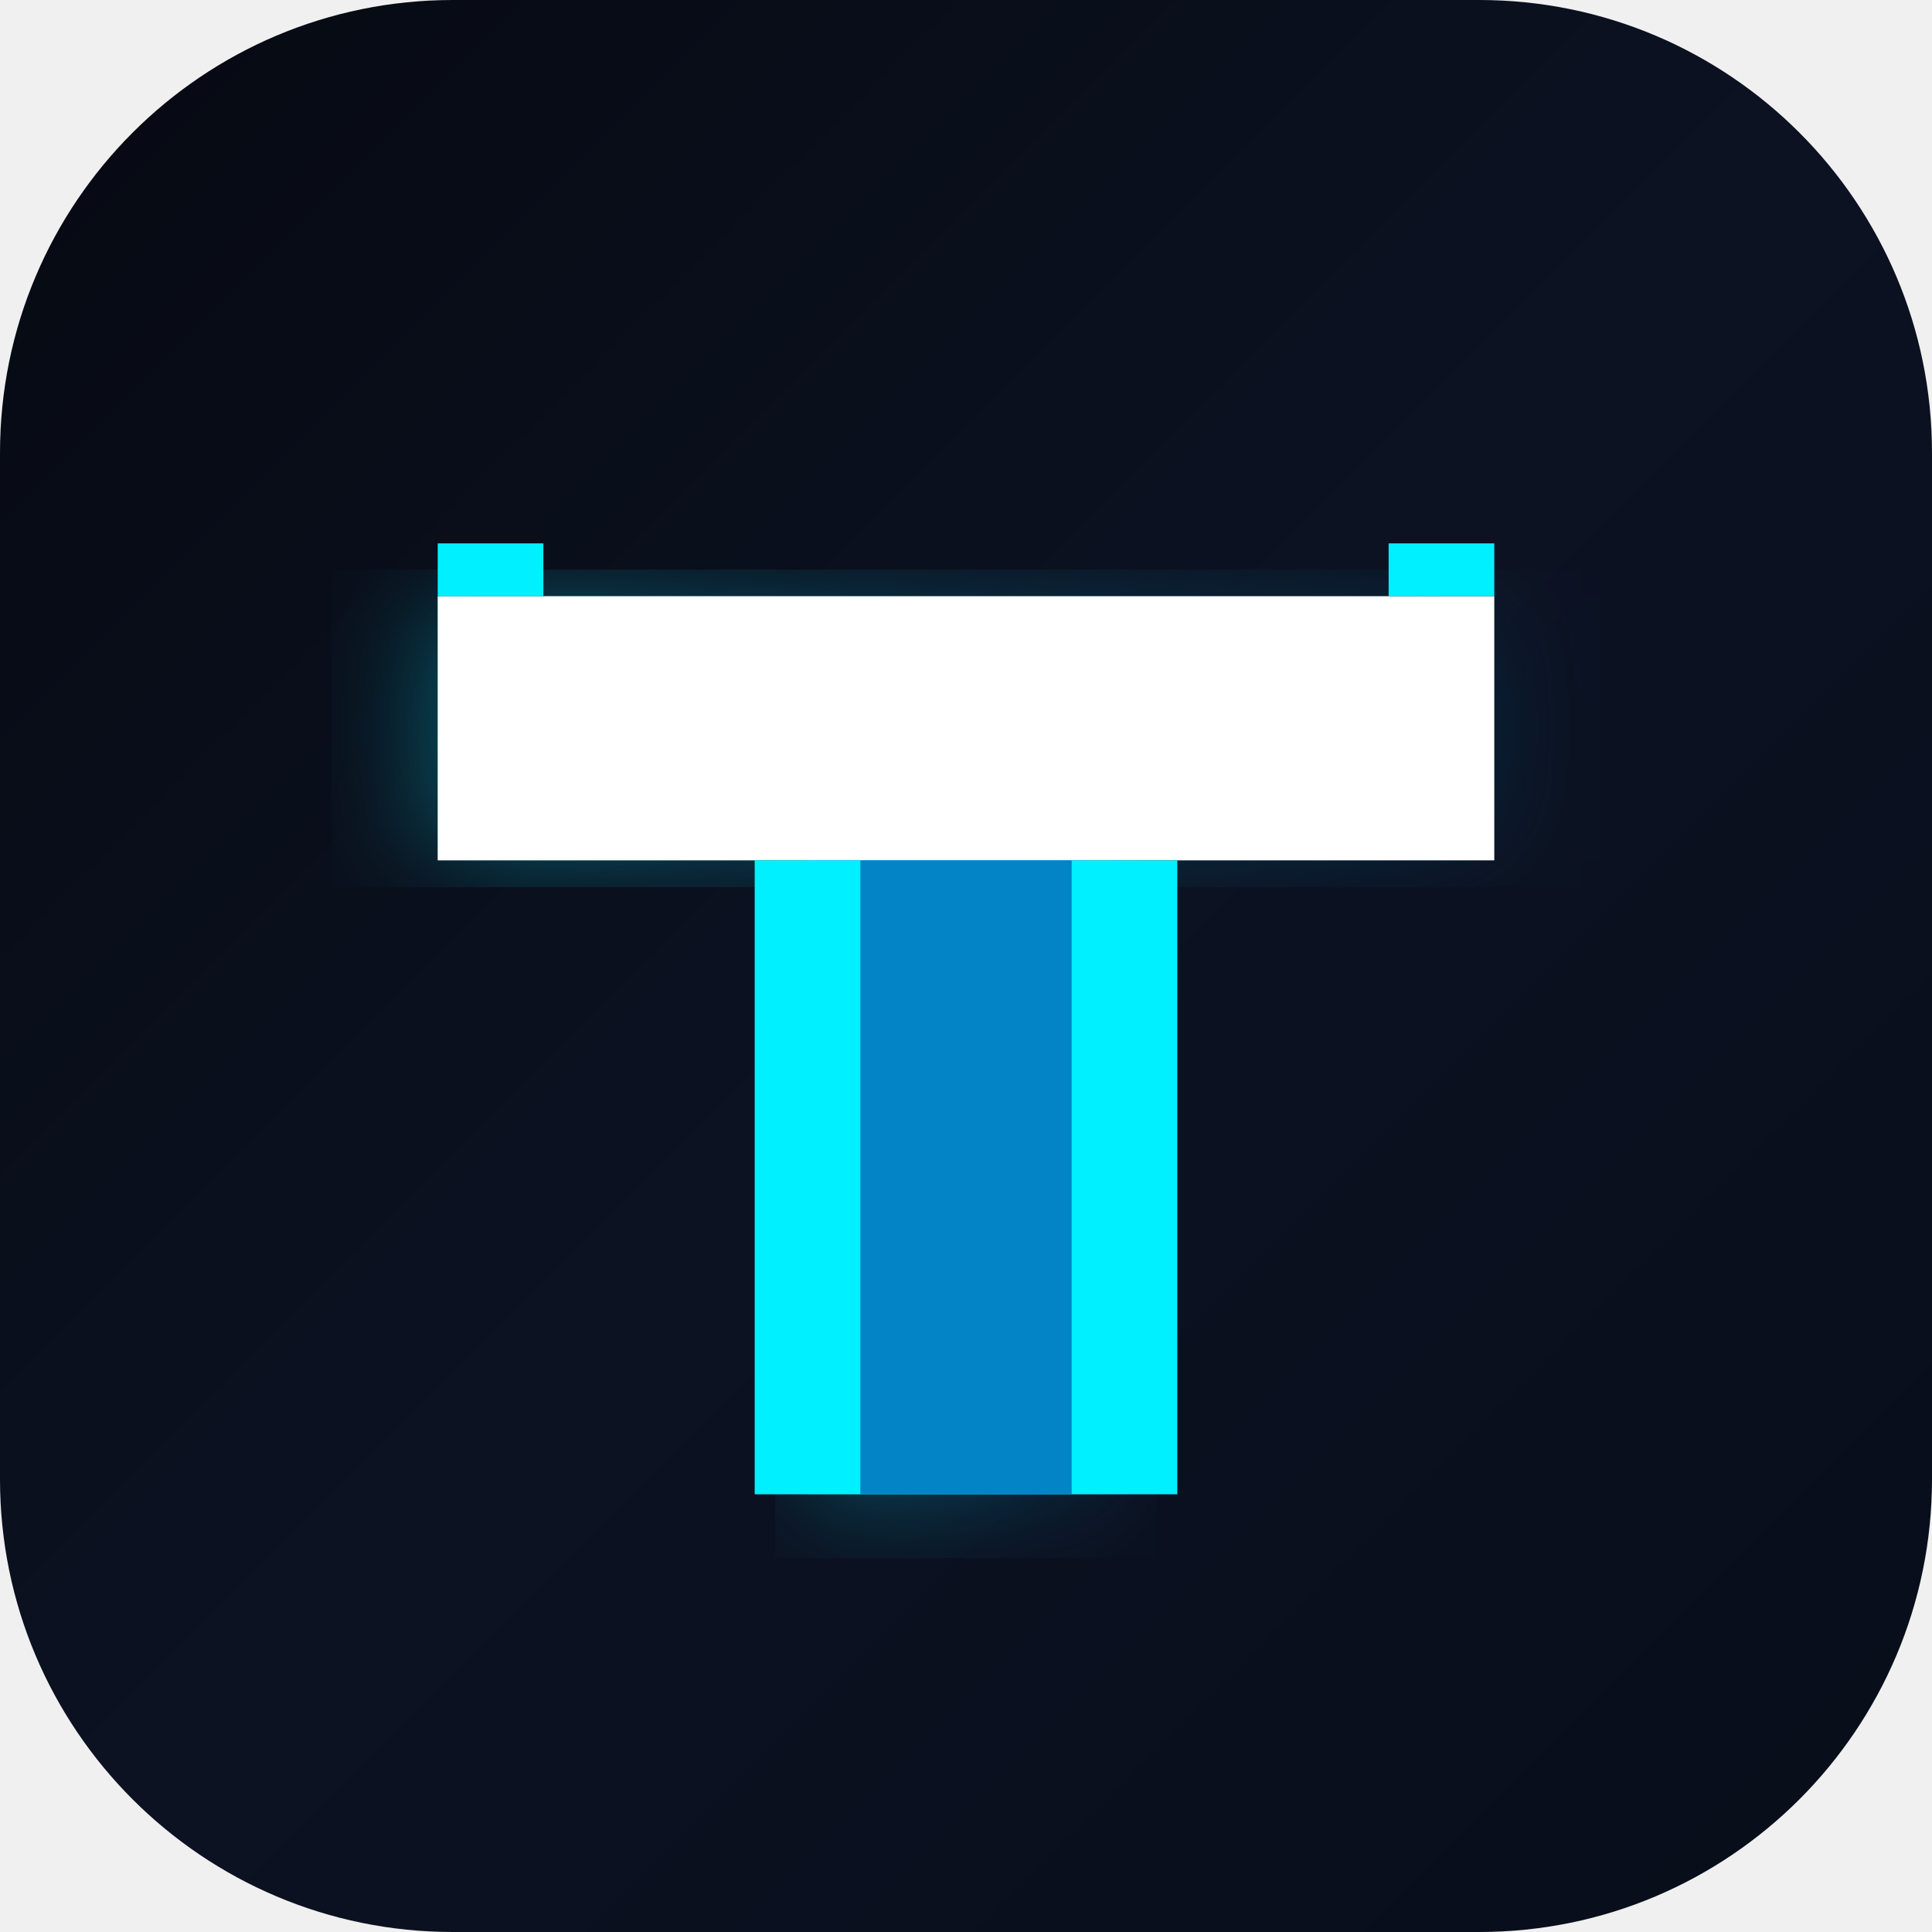
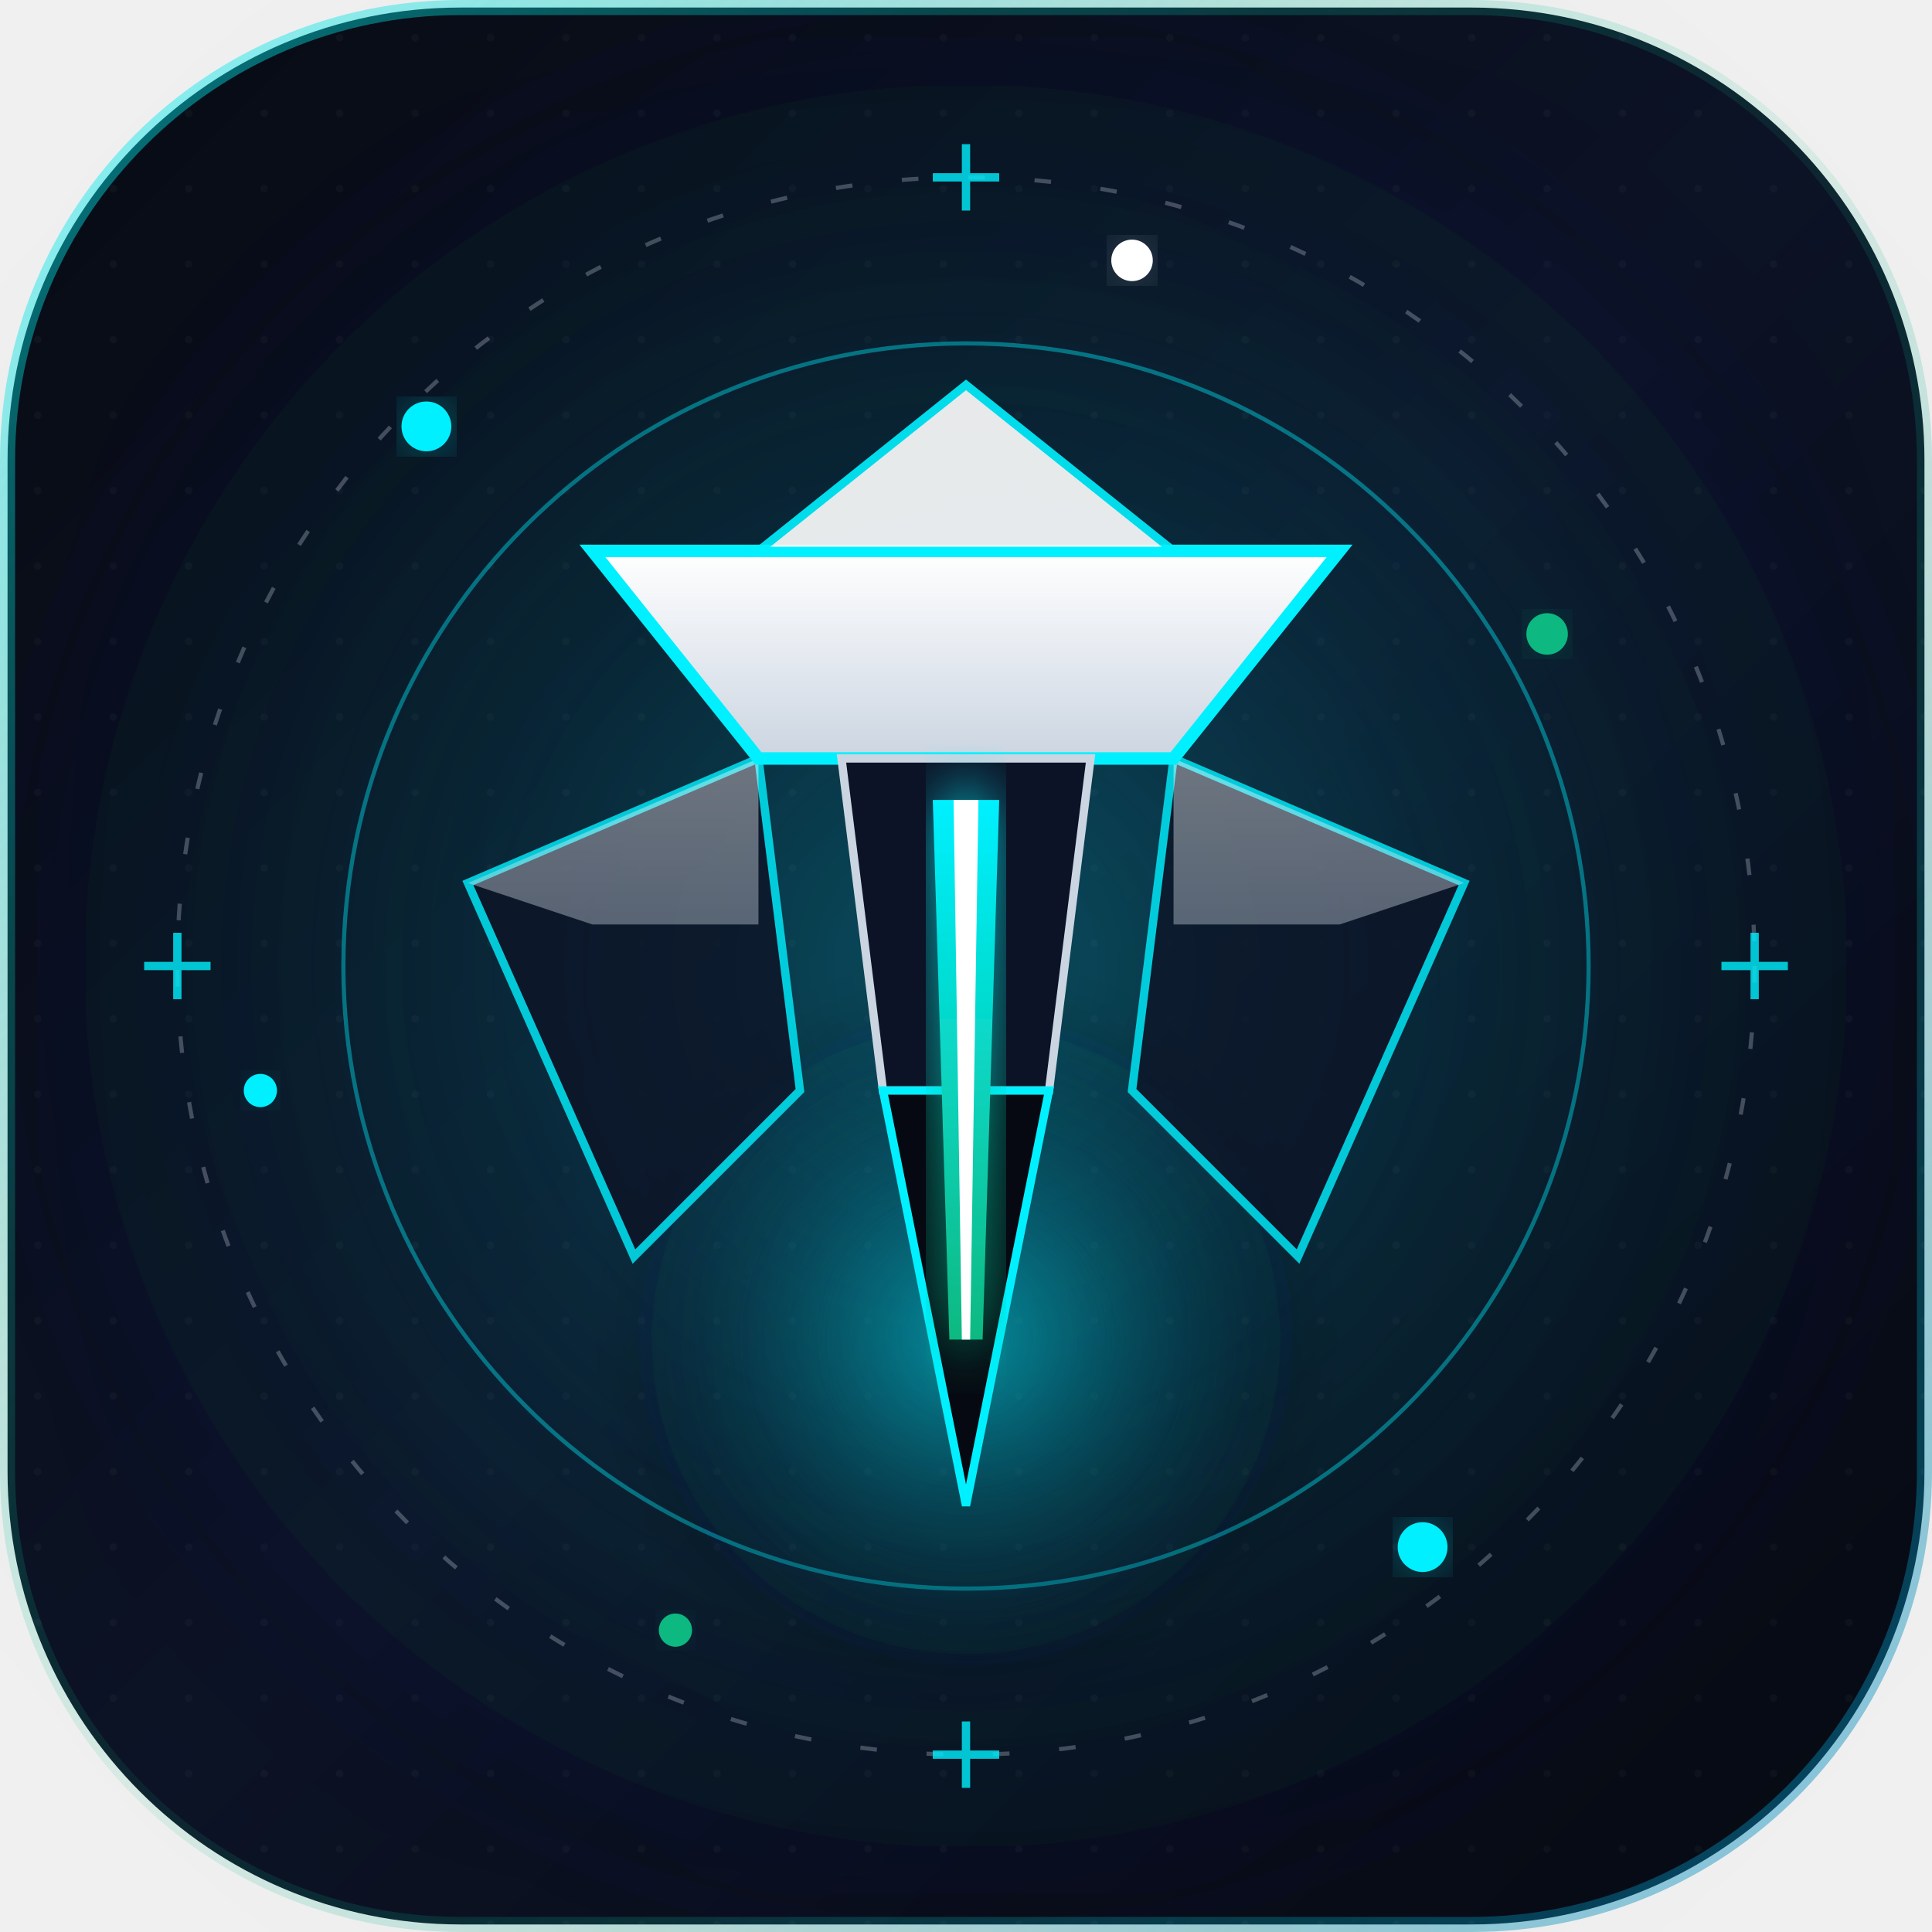
<svg xmlns="http://www.w3.org/2000/svg" viewBox="0 0 512 512" width="512" height="512">
  <defs>
    <linearGradient id="bgGrad" x1="0%" y1="0%" x2="100%" y2="100%">
-       <stop offset="0%" stop-color="#060911" />
-       <stop offset="50%" stop-color="#0C1222" />
-       <stop offset="100%" stop-color="#080D1A" />
+       <stop offset="0%" stop-color="#070B14" />
+       <stop offset="50%" stop-color="#0C1326" />
+       <stop offset="100%" stop-color="#060911" />
    </linearGradient>
-     <linearGradient id="glowGrad" x1="0%" y1="0%" x2="100%" y2="0%">
-       <stop offset="0%" stop-color="#00F0FF" stop-opacity="0.8" />
-       <stop offset="100%" stop-color="#0284C7" stop-opacity="0.3" />
+     <linearGradient id="borderGlow" x1="0%" y1="0%" x2="100%" y2="100%">
+       <stop offset="0%" stop-color="#00F0FF" stop-opacity="0.5" />
+       <stop offset="50%" stop-color="#10B981" stop-opacity="0.1" />
+       <stop offset="100%" stop-color="#0284C7" stop-opacity="0.5" />
    </linearGradient>
+     <pattern id="dotGrid" width="20" height="20" patternUnits="userSpaceOnUse">
+       <circle cx="10" cy="10" r="1" fill="#FFFFFF" opacity="0.03" />
+     </pattern>
    <filter id="glow">
-       <feGaussianBlur stdDeviation="6" result="coloredBlur" />
+       <feGaussianBlur stdDeviation="4" result="coloredBlur" />
      <feMerge>
        <feMergeNode in="coloredBlur" />
        <feMergeNode in="SourceGraphic" />
      </feMerge>
    </filter>
+     <filter id="heavyGlow">
+       <feGaussianBlur stdDeviation="12" result="coloredBlur" />
+       <feMerge>
+         <feMergeNode in="coloredBlur" />
+         <feMergeNode in="SourceGraphic" />
+       </feMerge>
+     </filter>
+     <linearGradient id="plateGrad" x1="0%" y1="0%" x2="0%" y2="100%">
+       <stop offset="0%" stop-color="#FFFFFF" />
+       <stop offset="100%" stop-color="#CBD5E1" />
+     </linearGradient>
+     <linearGradient id="coreFissure" x1="0%" y1="0%" x2="0%" y2="100%">
+       <stop offset="0%" stop-color="#00F0FF" />
+       <stop offset="100%" stop-color="#10B981" />
+     </linearGradient>
+     <radialGradient id="vortexGlow" cx="50%" cy="50%" r="50%">
+       <stop offset="0%" stop-color="#00F0FF" stop-opacity="0.3" />
+       <stop offset="100%" stop-color="#0C1326" stop-opacity="0" />
+     </radialGradient>
+     <radialGradient id="bgRadialGlow" cx="50%" cy="50%" r="50%">
+       <stop offset="0%" stop-color="#00F0FF" stop-opacity="0.15" />
+       <stop offset="100%" stop-color="#0C1326" stop-opacity="0" />
+     </radialGradient>
+     <linearGradient id="textGrad" x1="0%" y1="0%" x2="0%" y2="100%">
+       <stop offset="0%" stop-color="#FFFFFF" />
+       <stop offset="100%" stop-color="#E2E8F0" />
+     </linearGradient>
  </defs>
-   <rect width="512" height="512" rx="120" fill="url(#bgGrad)" />
-   <g transform="translate(256, 256) scale(2.8)">
-     <path d="M -50 -35 L 50 -35 L 50 -10 L -50 -10 Z" fill="url(#glowGrad)" filter="url(#glow)" opacity="0.5" />
-     <path d="M -15 -10 L 15 -10 L 15 50 L -15 50 Z" fill="url(#glowGrad)" filter="url(#glow)" opacity="0.5" />
-     <path d="M -50 -35 L 50 -35 L 50 -10 L -50 -10 Z" fill="#FFFFFF" />
-     <path d="M -20 -10 L 20 -10 L 20 50 L -20 50 Z" fill="#00F0FF" />
-     <path d="M -10 -10 L 10 -10 L 10 50 L -10 50 Z" fill="#0284C7" />
-     <path d="M -50 -40 L -40 -40 L -40 -35 L -50 -35 Z" fill="#00F0FF" />
-     <path d="M 40 -40 L 50 -40 L 50 -35 L 40 -35 Z" fill="#00F0FF" />
+   <rect x="2" y="2" width="508" height="508" rx="120" fill="url(#bgGrad)" stroke="url(#borderGlow)" stroke-width="4" />
+   <rect x="2" y="2" width="508" height="508" rx="120" fill="url(#dotGrid)" />
+   <g transform="translate(256, 256) scale(2.2)">
+     <circle cx="0" cy="0" r="140" fill="url(#bgRadialGlow)" filter="url(#heavyGlow)" />
+     <circle cx="0" cy="0" r="95" fill="none" stroke="#CBD5E1" stroke-width="0.5" stroke-dasharray="2 6" opacity="0.3" />
+     <circle cx="0" cy="0" r="75" fill="none" stroke="#00F0FF" stroke-width="0.5" opacity="0.4" />
+     <path d="M -95 -4 L -95 4 M -99 0 L -91 0" stroke="#00F0FF" stroke-width="1" opacity="0.8" />
+     <path d="M 95 -4 L 95 4 M 91 0 L 99 0" stroke="#00F0FF" stroke-width="1" opacity="0.8" />
+     <path d="M -4 -95 L 4 -95 M 0 -99 L 0 -91" stroke="#00F0FF" stroke-width="1" opacity="0.8" />
+     <path d="M -4 95 L 4 95 M 0 91 L 0 99" stroke="#00F0FF" stroke-width="1" opacity="0.8" />
+     <circle cx="-65" cy="-65" r="3" fill="#00F0FF" filter="url(#glow)" />
+     <circle cx="70" cy="-40" r="2.5" fill="#10B981" filter="url(#glow)" />
+     <circle cx="-85" cy="15" r="2" fill="#00F0FF" filter="url(#glow)" />
+     <circle cx="55" cy="70" r="3" fill="#00F0FF" filter="url(#glow)" />
+     <circle cx="20" cy="-85" r="2.5" fill="#FFFFFF" filter="url(#glow)" />
+     <circle cx="-35" cy="80" r="2" fill="#10B981" filter="url(#glow)" />
+     <circle cx="0" cy="45" r="45" fill="url(#vortexGlow)" filter="url(#glow)" />
+     <polygon points="-25,-25 -60,-10 -40,35 -20,15" fill="#0C1326" stroke="#00F0FF" stroke-width="1" opacity="0.8" />
+     <polygon points="-25,-25 -60,-10 -45,-5 -25,-5" fill="url(#plateGrad)" opacity="0.4" />
+     <polygon points="25,-25 60,-10 40,35 20,15" fill="#0C1326" stroke="#00F0FF" stroke-width="1" opacity="0.8" />
+     <polygon points="25,-25 60,-10 45,-5 25,-5" fill="url(#plateGrad)" opacity="0.4" />
+     <polygon points="-45,-50 45,-50 25,-25 -25,-25" fill="url(#plateGrad)" stroke="#00F0FF" stroke-width="1.5" />
+     <polygon points="-25,-50 0,-70 25,-50" fill="#FFFFFF" opacity="0.9" stroke="#00F0FF" stroke-width="1" />
+     <polygon points="-15,-25 15,-25 10,15 -10,15" fill="#0C1326" stroke="#CBD5E1" stroke-width="1" />
+     <polygon points="-10,15 10,15 0,65" fill="#060911" stroke="#00F0FF" stroke-width="1" />
+     <polygon points="-4,-20 4,-20 2,45 -2,45" fill="url(#coreFissure)" filter="url(#glow)" />
+     <polygon points="-1.5,-20 1.5,-20 0.5,45 -0.5,45" fill="#FFFFFF" />
  </g>
</svg>
